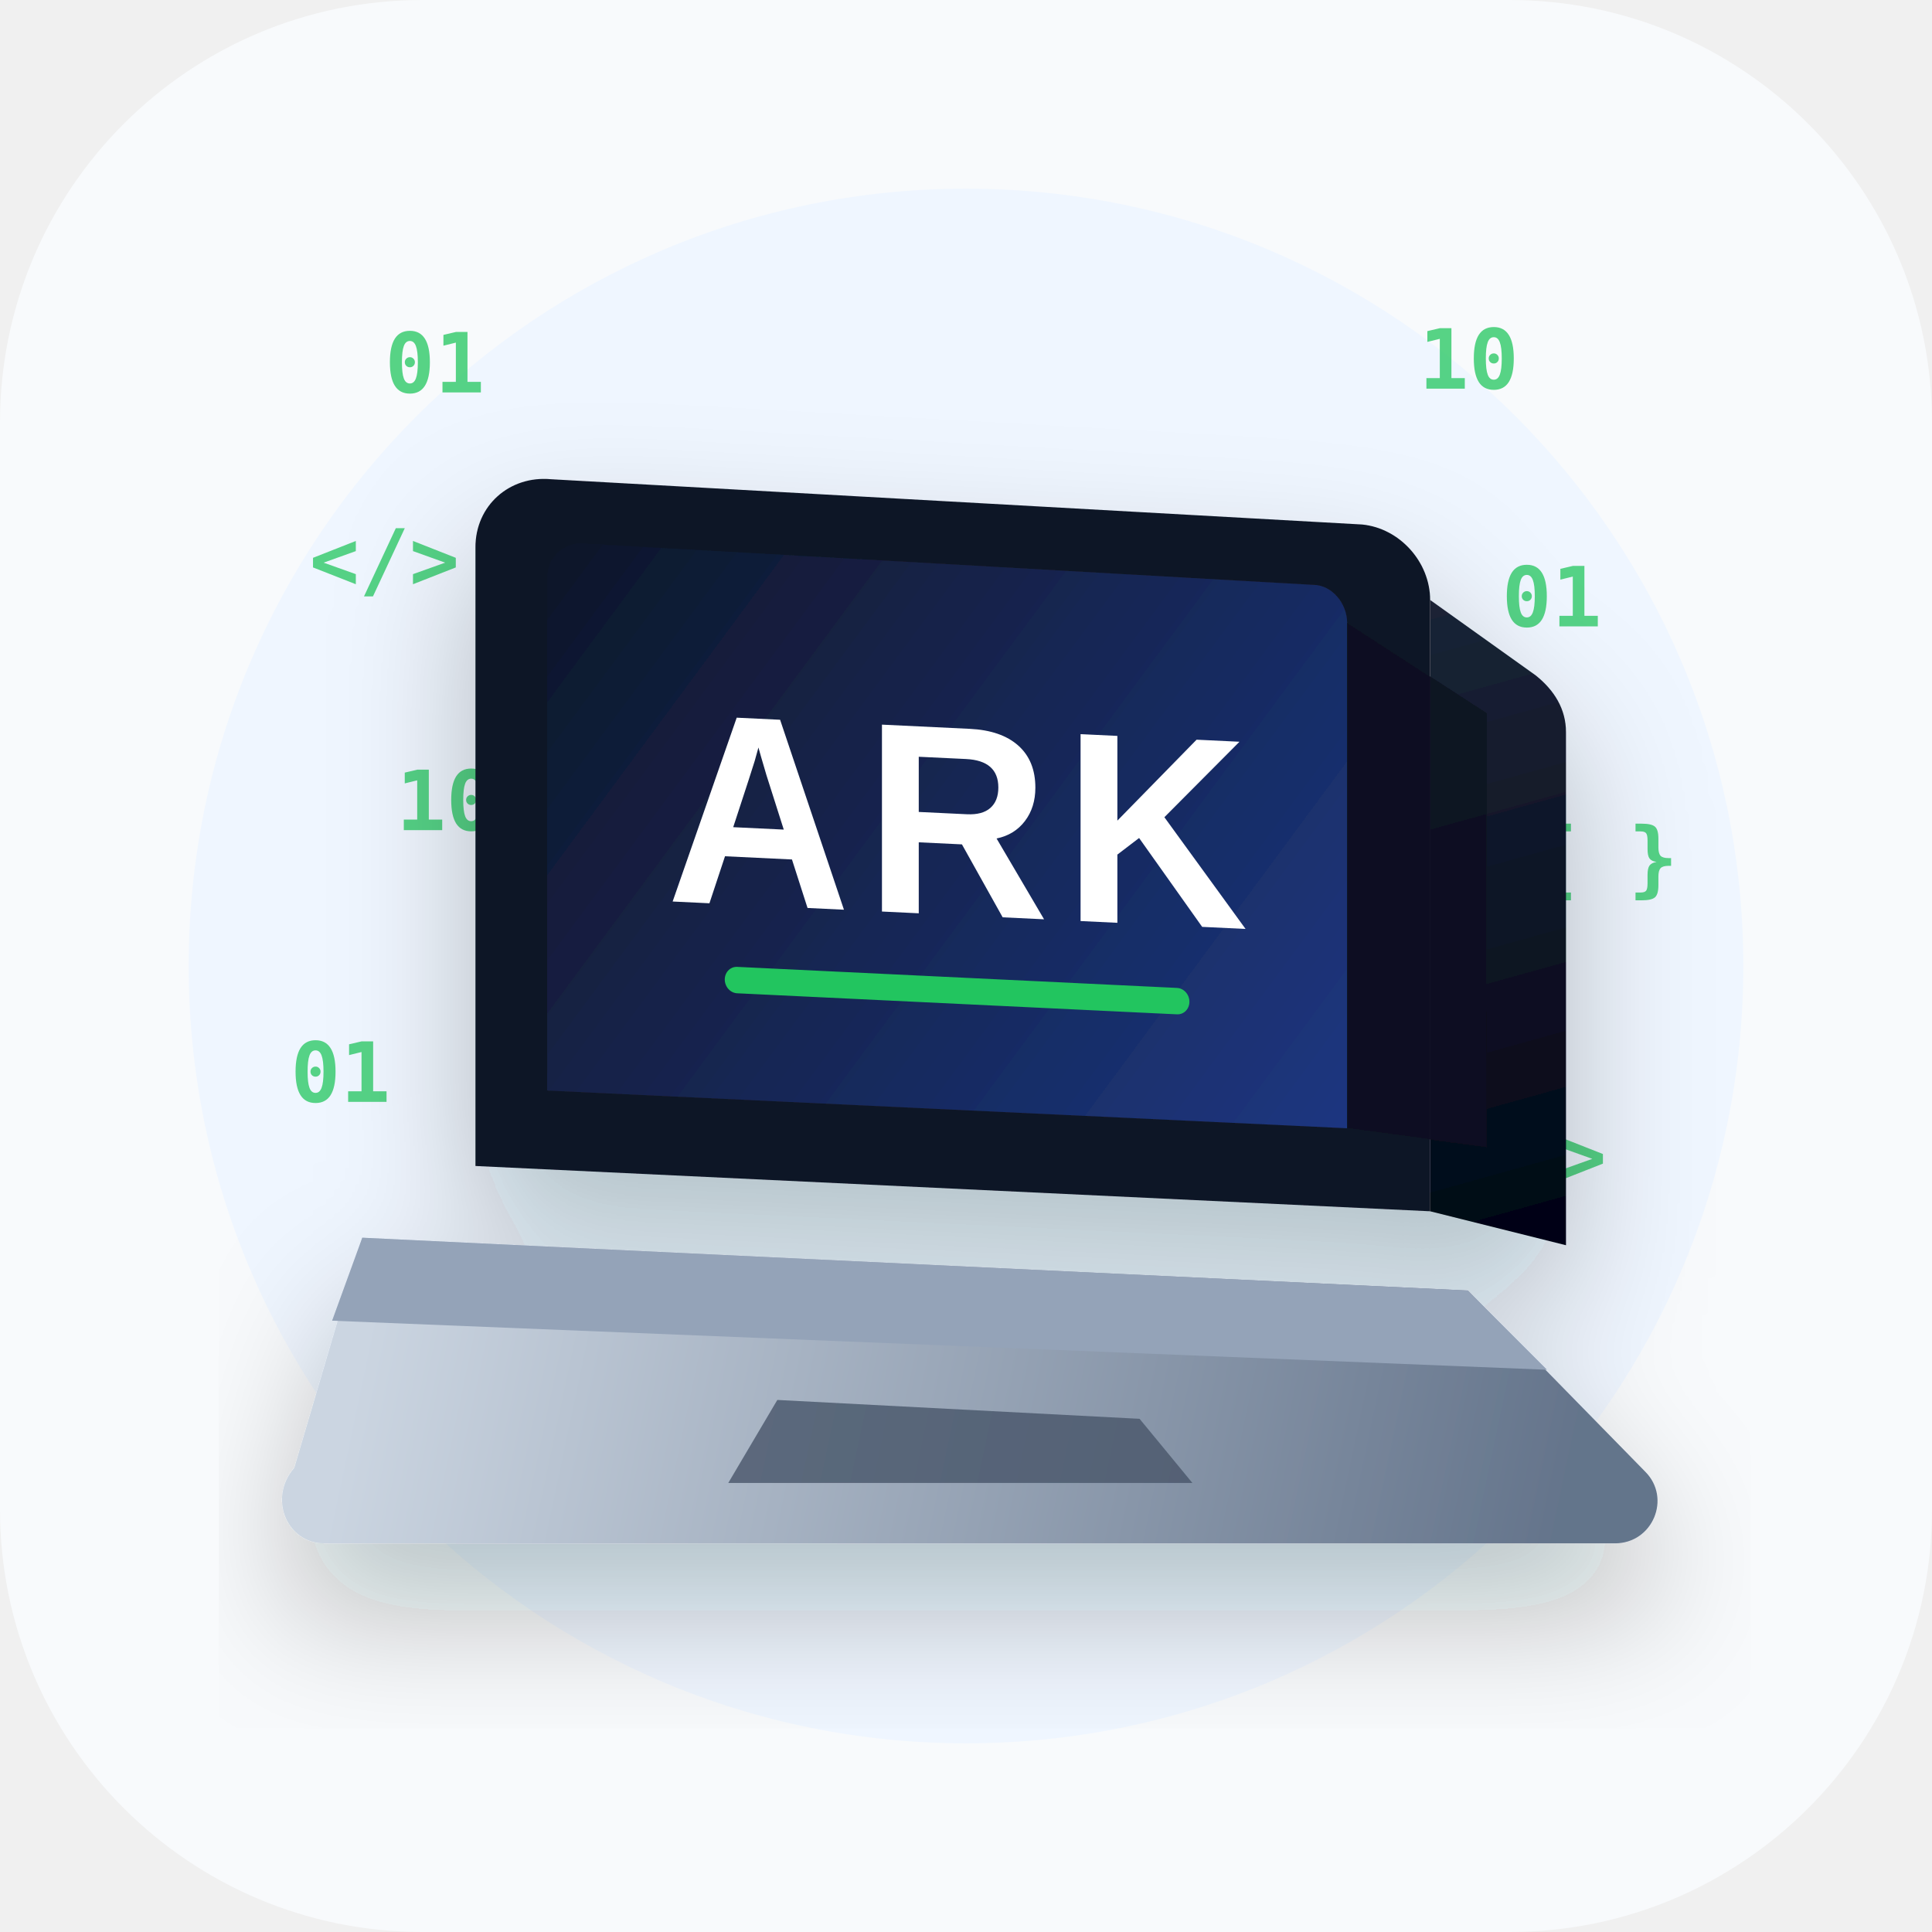
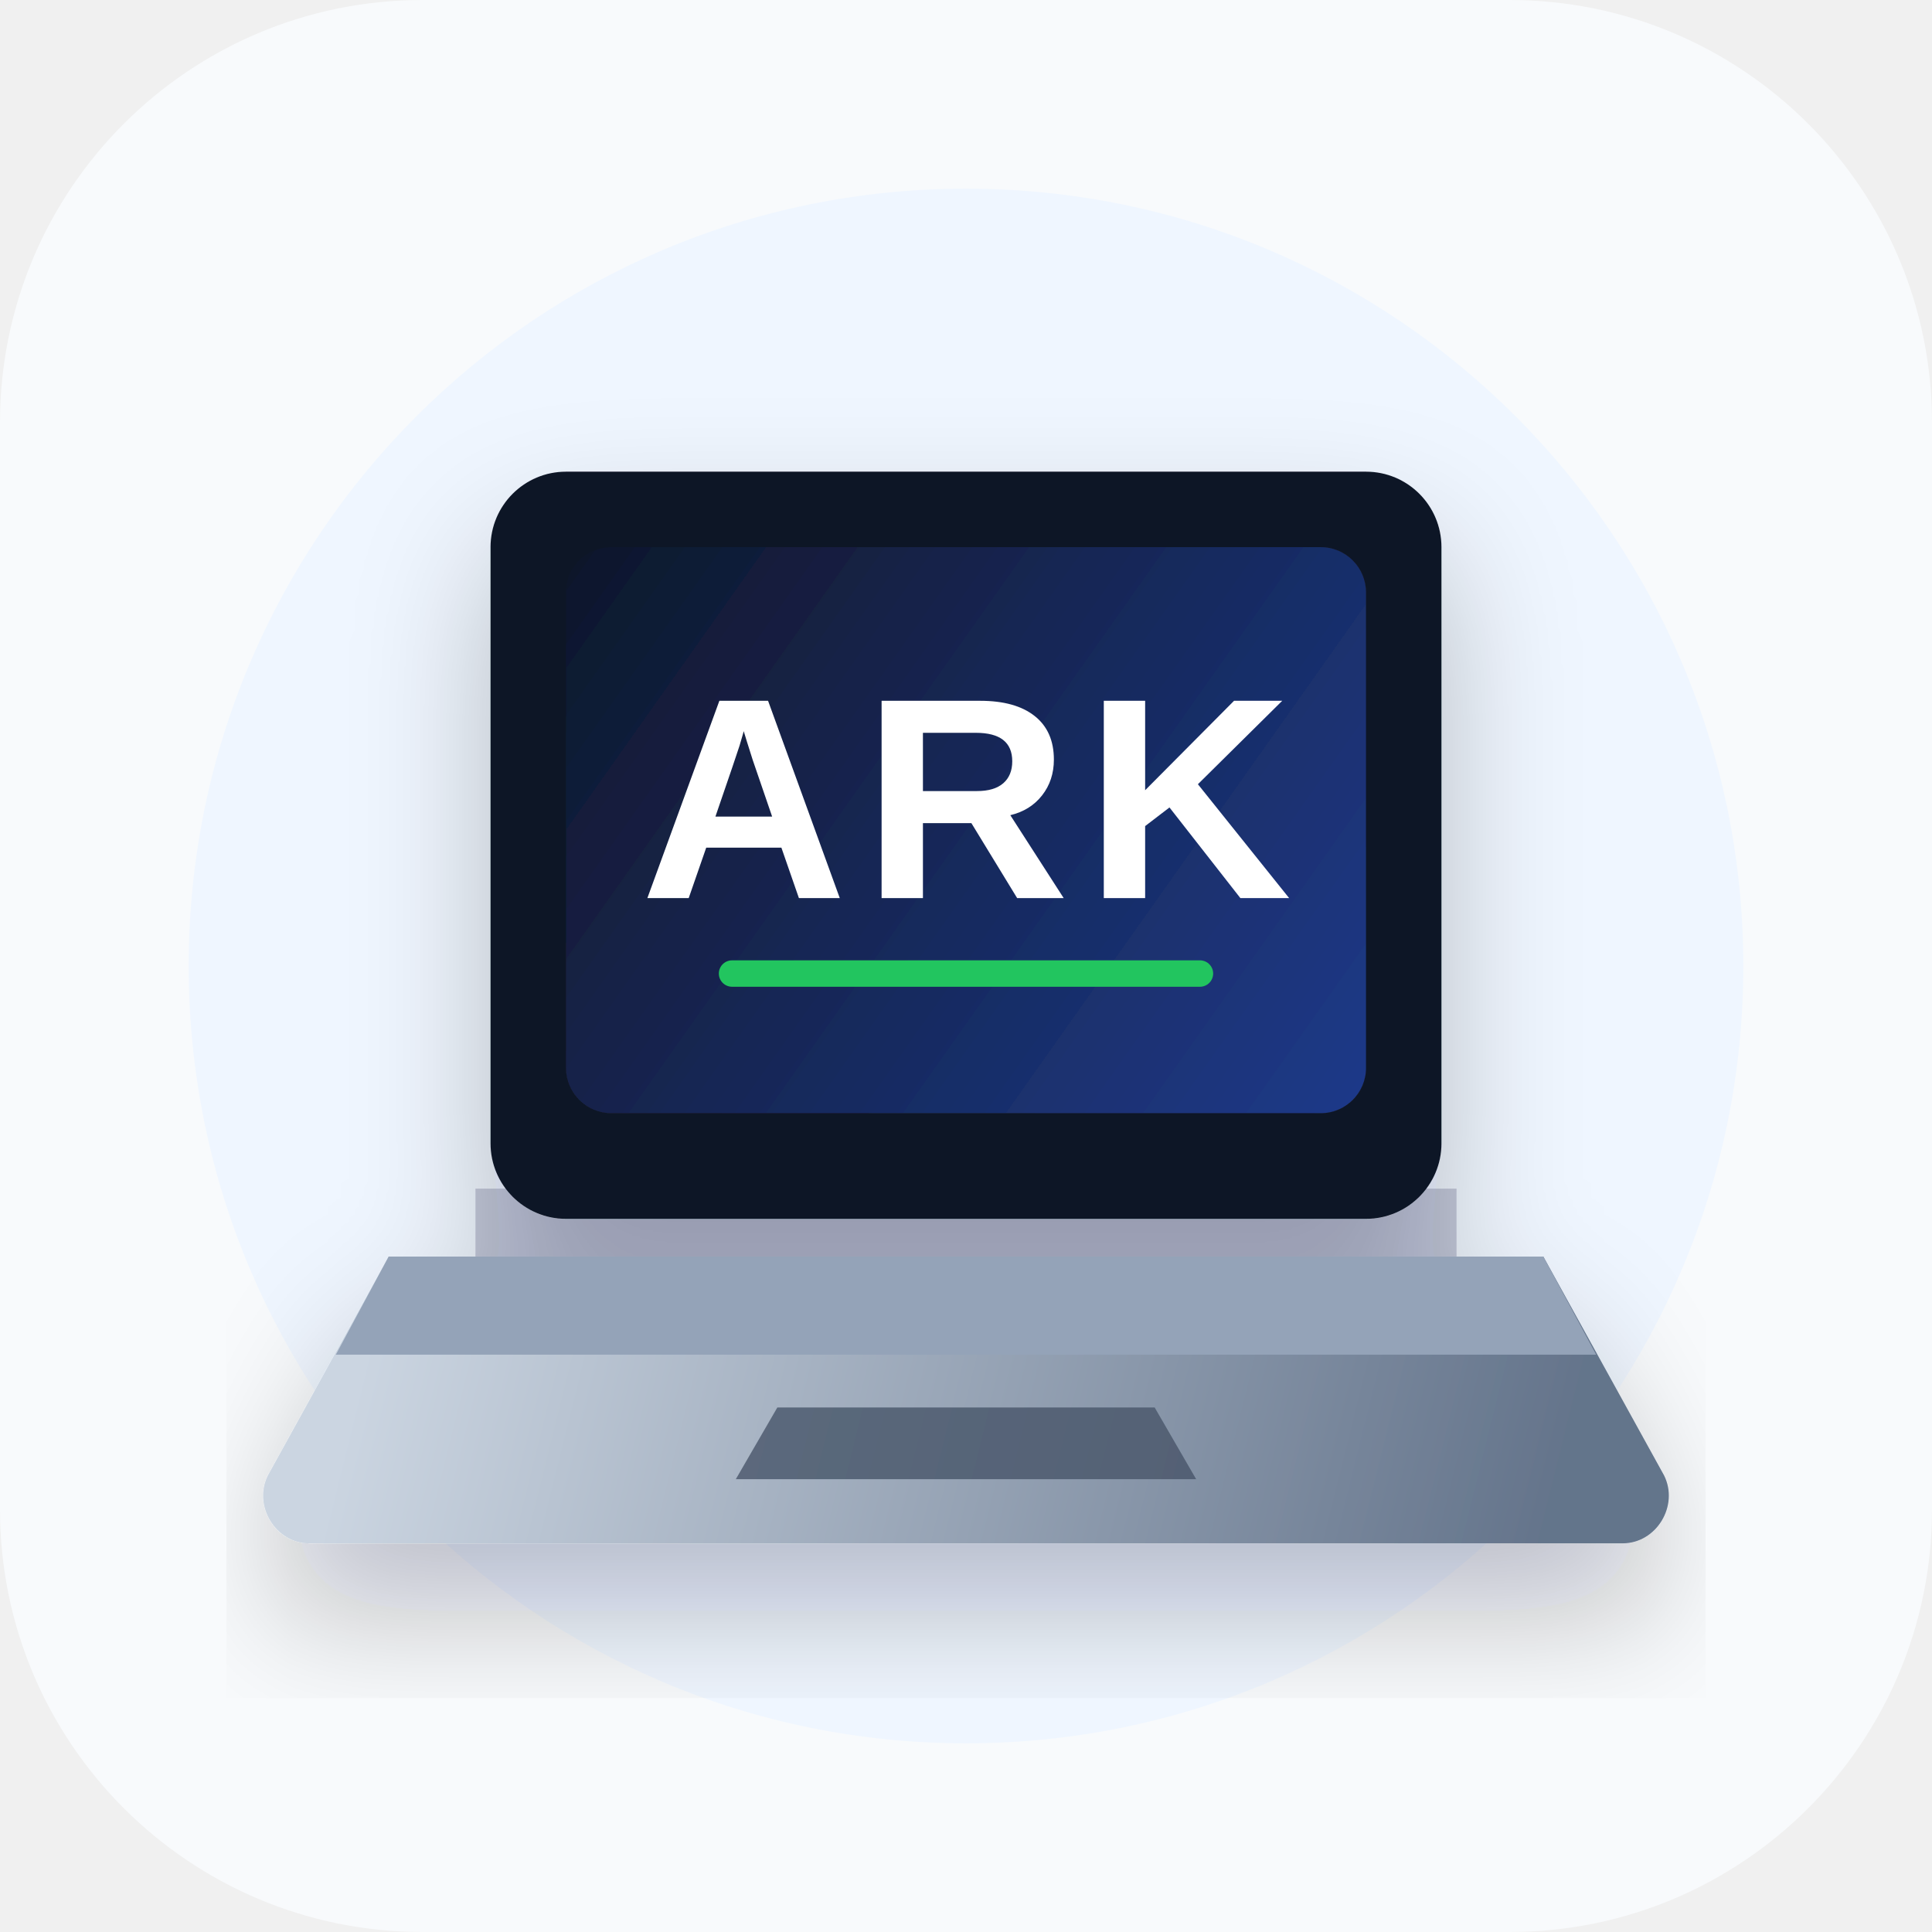
<svg xmlns="http://www.w3.org/2000/svg" width="512" height="512" viewBox="0 0 512 512" fill="none" role="img" aria-labelledby="title desc">
  <defs>
-     <linearGradient id="screenGradient" x1="150" y1="145" x2="380" y2="315" gradientUnits="userSpaceOnUse">
+     <linearGradient id="screenGradient" x1="150" y1="145" x2="362" y2="295" gradientUnits="userSpaceOnUse">
      <stop stop-color="#0F172A" />
      <stop offset="1" stop-color="#1E3A8A" />
    </linearGradient>
-     <linearGradient id="sideGradient" x1="363" y1="137" x2="414" y2="320" gradientUnits="userSpaceOnUse">
-       <stop stop-color="#1E293B" />
-       <stop offset="1" stop-color="#020617" />
-     </linearGradient>
-     <linearGradient id="bodyGradient" x1="101" y1="335" x2="414" y2="401" gradientUnits="userSpaceOnUse">
+     <linearGradient id="bodyGradient" x1="103" y1="333" x2="409" y2="409" gradientUnits="userSpaceOnUse">
      <stop stop-color="#CBD5E1" />
      <stop offset="1" stop-color="#64748B" />
    </linearGradient>
-     <filter id="shadow" x="58" y="78" width="406" height="380" filterUnits="userSpaceOnUse" color-interpolation-filters="sRGB">
-       <feDropShadow dx="0" dy="18" stdDeviation="18" flood-color="#0F172A" flood-opacity="0.25" />
+     <filter id="shadow" x="60" y="80" width="392" height="370" filterUnits="userSpaceOnUse" color-interpolation-filters="sRGB">
+       <feDropShadow dx="0" dy="18" stdDeviation="18" flood-color="#0F172A" flood-opacity="0.24" />
    </filter>
  </defs>
  <rect width="512" height="512" rx="112" fill="#F8FAFC" />
  <circle cx="256" cy="256" r="206" fill="#EFF6FF" />
-   <g opacity="0.75" font-family="monospace" font-size="22" font-weight="700" fill="#22C55E">
-     <text x="102" y="104">01</text>
-     <text x="376" y="103">10</text>
-     <text x="82" y="156">&lt;/&gt;</text>
-     <text x="398" y="166">01</text>
-     <text x="105" y="220">10</text>
-     <text x="405" y="235">{ }</text>
-     <text x="77" y="292">01</text>
-     <text x="386" y="314">&lt;/&gt;</text>
-     <text x="112" y="365">{ }</text>
-     <text x="363" y="392">10</text>
-   </g>
  <g filter="url(#shadow)">
-     <path d="M126 145C126 134 135 126 146 127L361 139C371 140 379 149 379 159V321L126 309V145Z" fill="#111827" />
-     <path d="M145 153C145 148 149 144 154 144L348 155C353 155 357 160 357 165V299L145 289V153Z" fill="url(#screenGradient)" />
-     <path d="M379 159L407 179C412 183 415 188 415 194V330L379 321V159Z" fill="url(#sideGradient)" />
-     <path d="M357 165L394 189V304L357 299V165Z" fill="#0B1120" opacity="0.9" />
-     <path d="M96 328L389 342L436 390C443 397 438 409 428 409H86C76 409 71 397 78 389L96 328Z" fill="url(#bodyGradient)" />
-     <path d="M96 328L389 342L410 363L88 350L96 328Z" fill="#94A3B8" />
-     <path d="M206 371L302 376L316 393H193L206 371Z" fill="#475569" opacity="0.8" />
-     <g transform="matrix(0.94 0.045 0 1 13 -4)">
-       <text x="256" y="235" text-anchor="middle" font-family="Arial, Helvetica, sans-serif" font-size="72" font-weight="900" letter-spacing="4" fill="#FFFFFF">ARK</text>
-       <path d="M194 255H318" stroke="#22C55E" stroke-width="7" stroke-linecap="round" />
-     </g>
+     <rect x="130" y="125" width="252" height="198" rx="20" fill="#111827" />
+     <rect x="150" y="145" width="212" height="150" rx="12" fill="url(#screenGradient)" />
+     <text x="256" y="238" text-anchor="middle" font-family="Arial, Helvetica, sans-serif" font-size="76" font-weight="900" letter-spacing="4" fill="#FFFFFF">ARK</text>
+     <path d="M194 258H318" stroke="#22C55E" stroke-width="7" stroke-linecap="round" />
+     <path d="M103 333H409L441 391C445 399 439 409 430 409H82C73 409 67 399 71 391L103 333Z" fill="url(#bodyGradient)" />
+     <path d="M103 333H409L423 359H89L103 333Z" fill="#94A3B8" />
+     <path d="M206 373H306L317 392H195L206 373Z" fill="#475569" opacity="0.8" />
+     <rect x="126" y="315" width="260" height="18" fill="#0F172A" opacity="0.18" />
  </g>
</svg>
